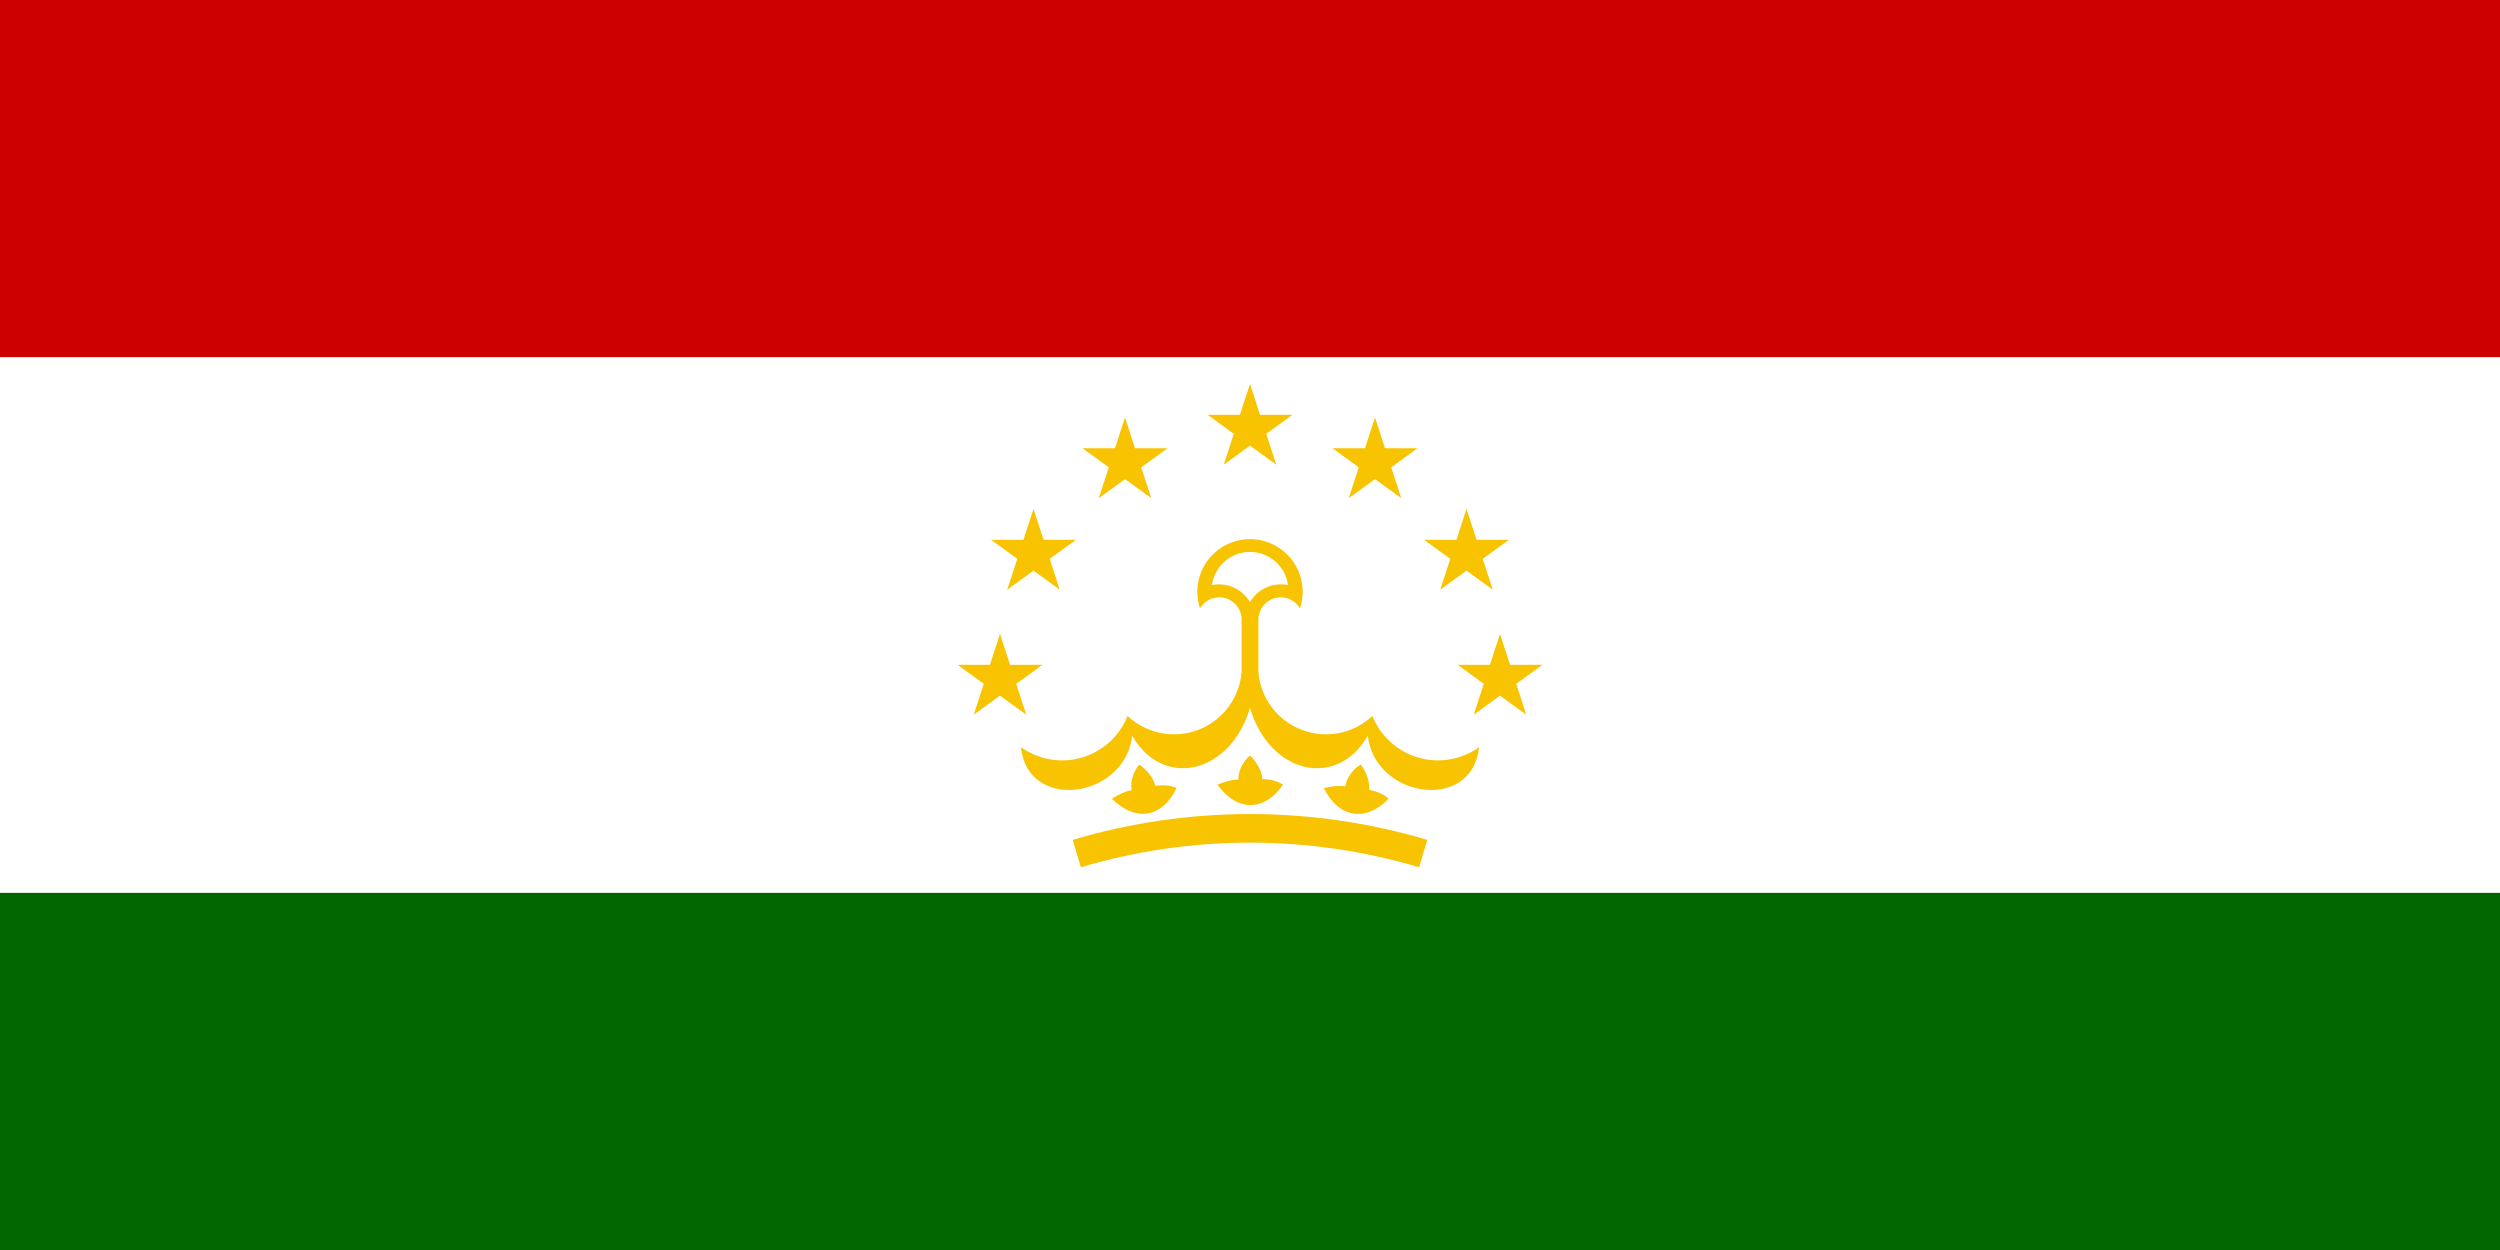
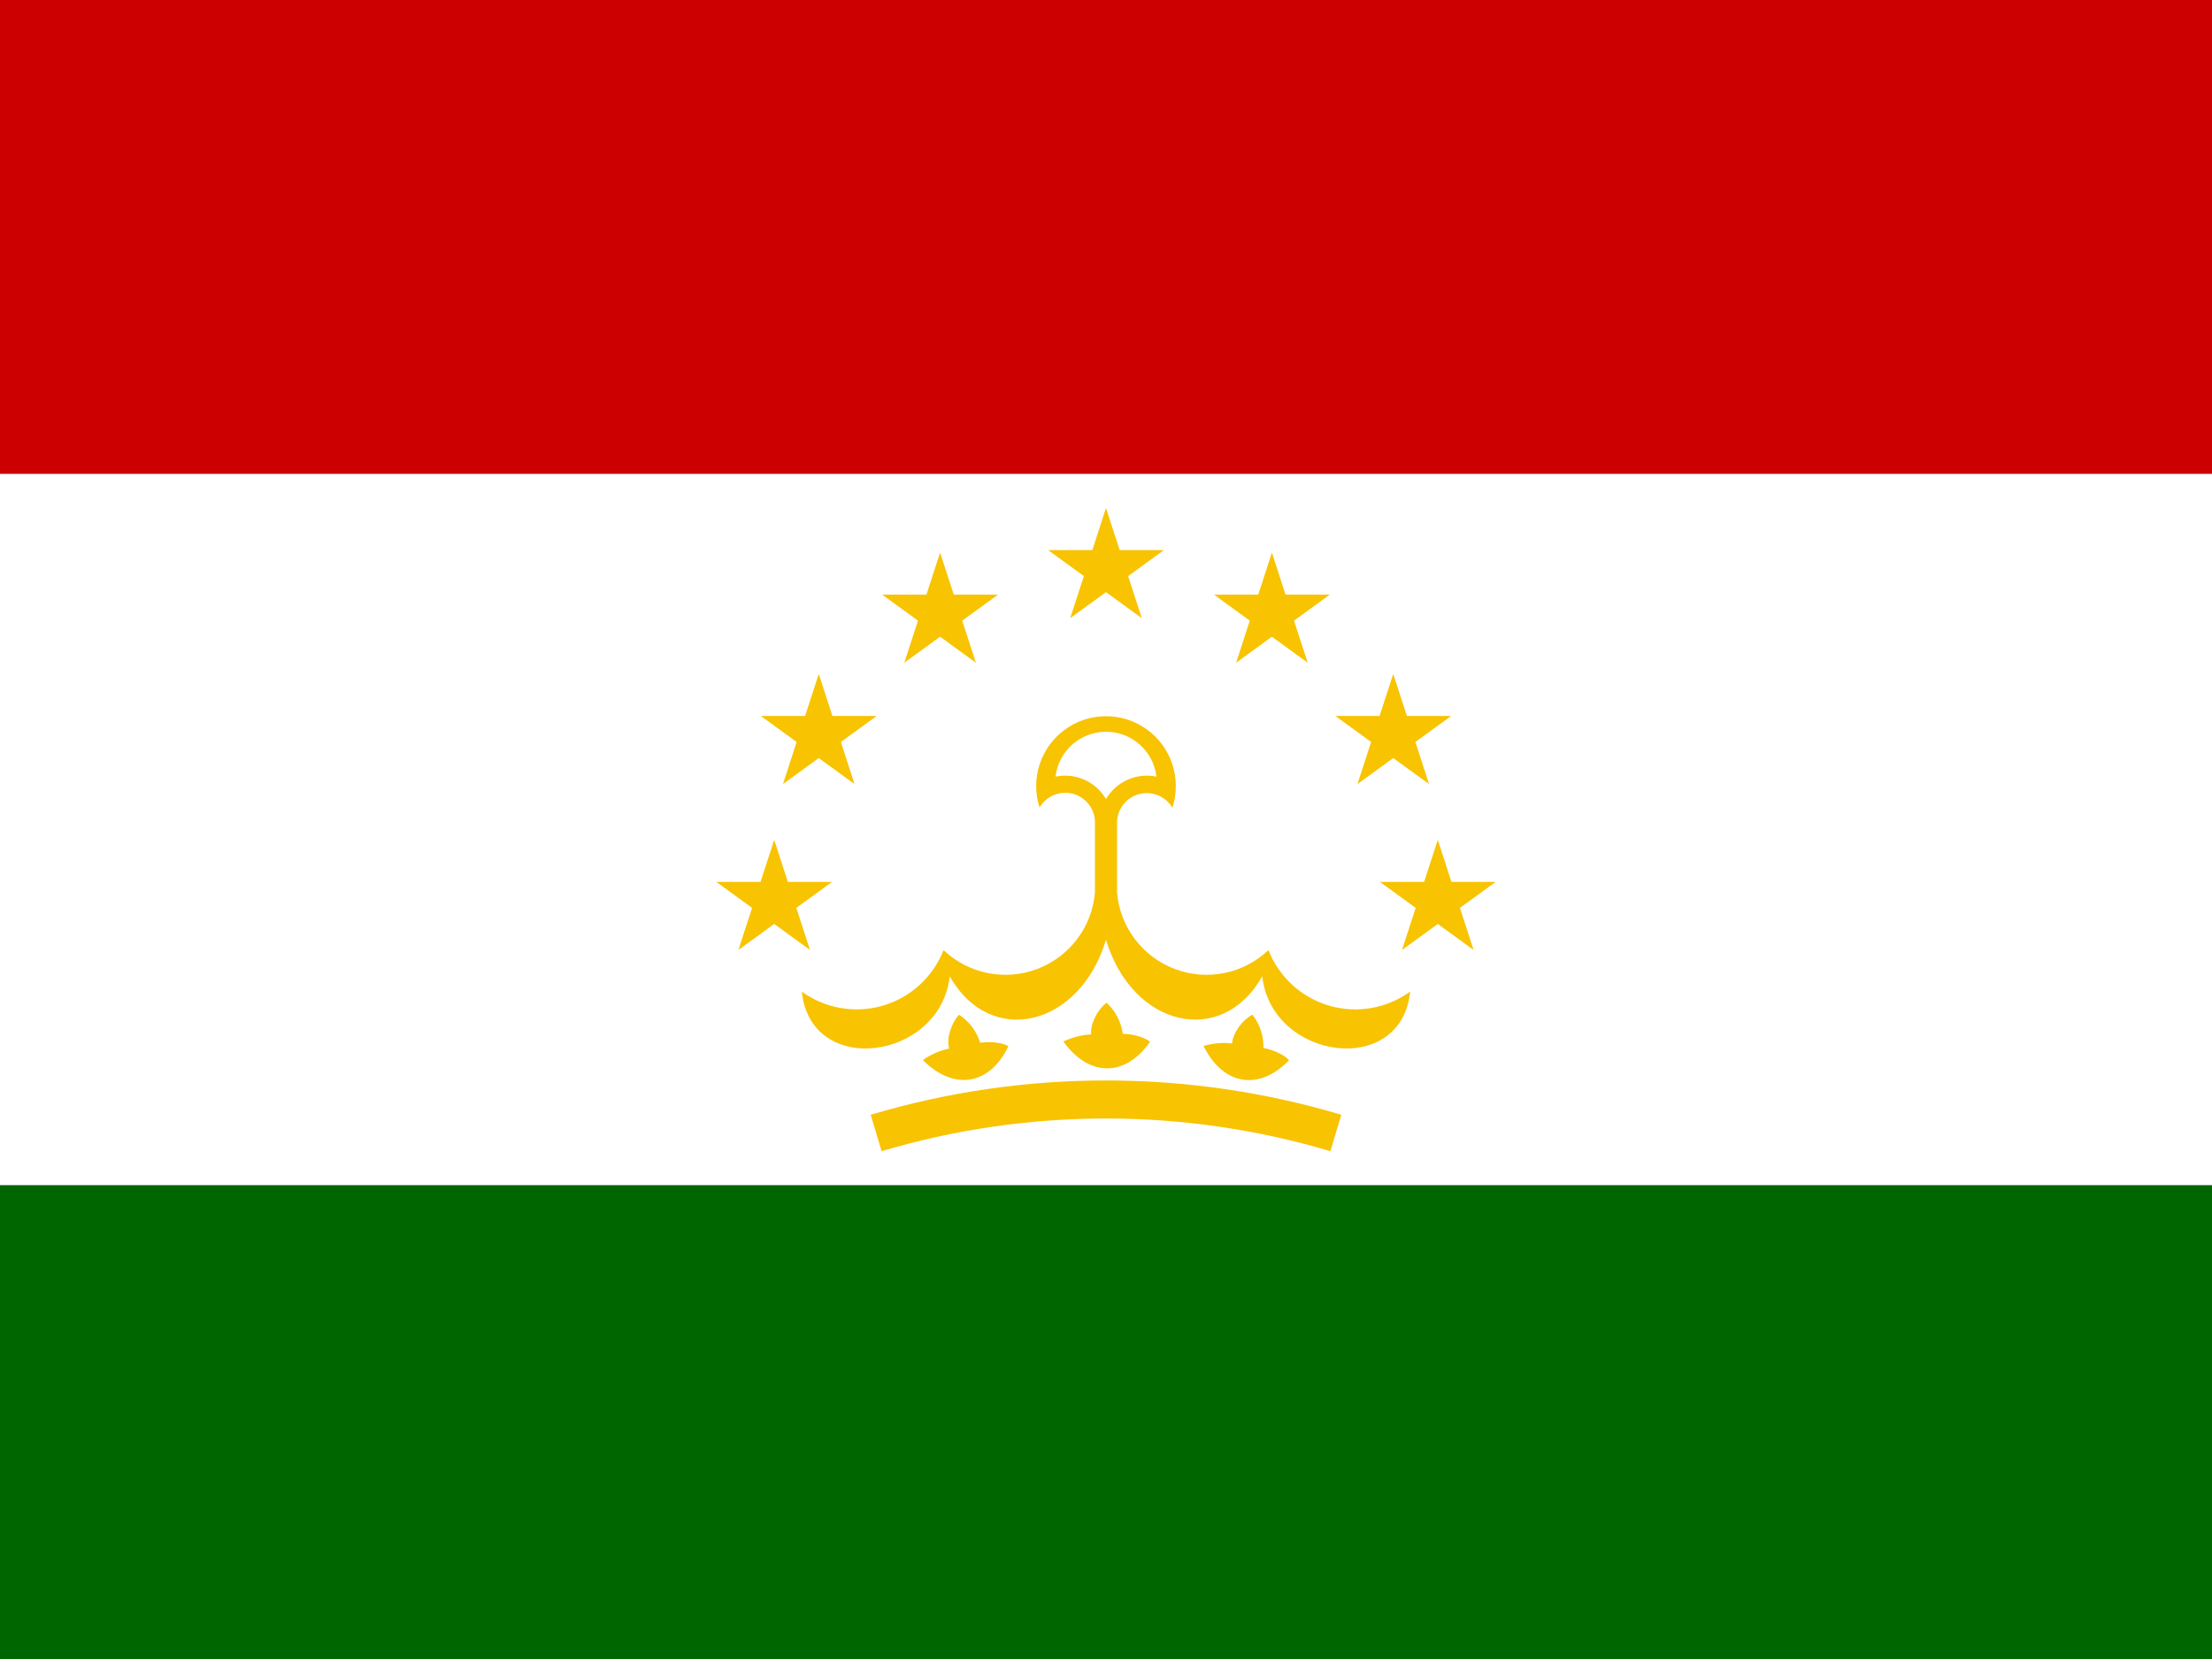
- <svg xmlns="http://www.w3.org/2000/svg" xmlns:xlink="http://www.w3.org/1999/xlink" viewBox="0 0 1400 700">
-   <rect width="1400" fill="#060" height="700" />
-   <rect width="1400" fill="#fff" height="500" />
-   <rect width="1400" fill="#c00" height="200" />
-   <g fill="#f8c300">
-     <path d="M 672.0,340.7 a 12.5,12.5 0,0,1 23.3,5.9 v 50 h 9.4 v -50 a 12.5,12.5 0,0,1 23.3,-5.9 a 29.5,29.5 0,1,0 -56,0" />
-     <path d="M 678.7,327.65 a 20,20 0,0,1 21.3,9.55 a 20,20 0,0,1 21.3,-9.55 a 21.5,21.5 0,0,0 -42.6,0" fill="#fff" />
-     <path id="w" d="M 695.3,376.627 a 38,38 0 0 1 -63.845,24.316 a 39.5,39.5 0 0 1 -59.734,17.467 c 3.65,36.426 58.252,28.989 62.32,-6.429 17.154,30.115 54.873,21.49 65.91,-15.4 z" />
-     <use xlink:href="#w" transform="translate(700,0) scale(-1,1) translate(-700,0)" />
-     <path id="r" d="M 658.84,441.31 c -7.618,16.446 -22.845,19.271 -36.164,5.995 0,0 5.354,-3.783 11.086,-4.826 -1.075,-4.574 1.129,-10.902 4.235,-14.324 3.257,2.226 7.804,6.689 8.96,11.874 8.029,-1.039 11.883,1.282 11.883,1.282 z" />
-     <use xlink:href="#r" transform="rotate(9.37, 700,804)" />
-     <use xlink:href="#r" transform="rotate(18.74, 700,804)" />
-     <path d="M 603,478 a 340,340 0 0 1 194,0" fill="none" stroke-width="16" stroke="#f8c300" />
-     <g transform="translate(700,380)">
-       <g transform="translate(0,-140)">
-         <polygon id="s" points="0,-513674 301930,415571 -488533,-158734 488533,-158734 -301930,415571" transform="scale(0.000048669)" />
-       </g>
-       <g id="h">
-         <use xlink:href="#s" transform="rotate(-30) translate(0,-140) rotate(30)" />
-         <use xlink:href="#s" transform="rotate(-60) translate(0,-140) rotate(60)" />
-         <use xlink:href="#s" transform="rotate(-90) translate(0,-140) rotate(90)" />
-       </g>
-       <use xlink:href="#h" transform="scale(-1,1)" />
-     </g>
+ <svg xmlns="http://www.w3.org/2000/svg" xmlns:xlink="http://www.w3.org/1999/xlink" id="flag-icons-tj" viewBox="0 0 640 480">
+   <path fill="#060" d="M0 0h640v480H0z" />
+   <path fill="#fff" d="M0 0h640v342.9H0z" />
+   <path fill="#c00" d="M0 0h640v137.1H0z" />
+   <path fill="#f8c300" d="M300.8 233.6a8.6 8.6 0 0 1 16 4V272h6.4v-34.3a8.6 8.6 0 0 1 16-4 20.2 20.2 0 1 0-38.4 0" />
+   <path fill="#fff" d="M305.4 224.7a13.7 13.7 0 0 1 14.6 6.5 13.7 13.7 0 0 1 14.6-6.5 14.7 14.7 0 0 0-29.2 0" />
+   <path id="tj-a" fill="#f8c300" d="M316.8 258.3a26 26 0 0 1-43.8 16.6 27 27 0 0 1-41 12c2.5 25 40 19.9 42.8-4.4 11.7 20.7 37.6 14.7 45.2-10.6z" />
+   <use xlink:href="#tj-a" width="100%" height="100%" fill="#f8c300" transform="matrix(-1 0 0 1 640 0)" />
+   <path id="tj-b" fill="#f8c300" d="M291.8 302.6c-5.3 11.3-15.7 13.2-24.8 4.1 0 0 3.6-2.6 7.6-3.3-.8-3.1.7-7.5 2.9-9.8a15 15 0 0 1 6.1 8.1c5.5-.7 8.2 1 8.2 1z" />
+   <use xlink:href="#tj-b" width="100%" height="100%" fill="#f8c300" transform="rotate(9.4 320 551.3)" />
+   <use xlink:href="#tj-b" width="100%" height="100%" fill="#f8c300" transform="rotate(18.7 320 551.3)" />
+   <path fill="none" stroke="#f8c300" stroke-width="11" d="M253.5 327.8a233.1 233.1 0 0 1 133 0" />
+   <g fill="#f8c300" transform="translate(320 164.6)scale(.68571)">
+     <path id="tj-c" d="m301930 415571-790463-574305h977066l-790463 574305L0-513674z" transform="scale(.00005)" />
  </g>
+   <g id="tj-d" fill="#f8c300" transform="translate(320 260.6)scale(.68571)">
+     <use xlink:href="#tj-c" width="100%" height="100%" transform="translate(-70 -121.2)" />
+     <use xlink:href="#tj-c" width="100%" height="100%" transform="translate(-121.2 -70)" />
+     <use xlink:href="#tj-c" width="100%" height="100%" transform="translate(-140)" />
+   </g>
+   <use xlink:href="#tj-d" width="100%" height="100%" fill="#f8c300" transform="matrix(-1 0 0 1 640 0)" />
</svg>
